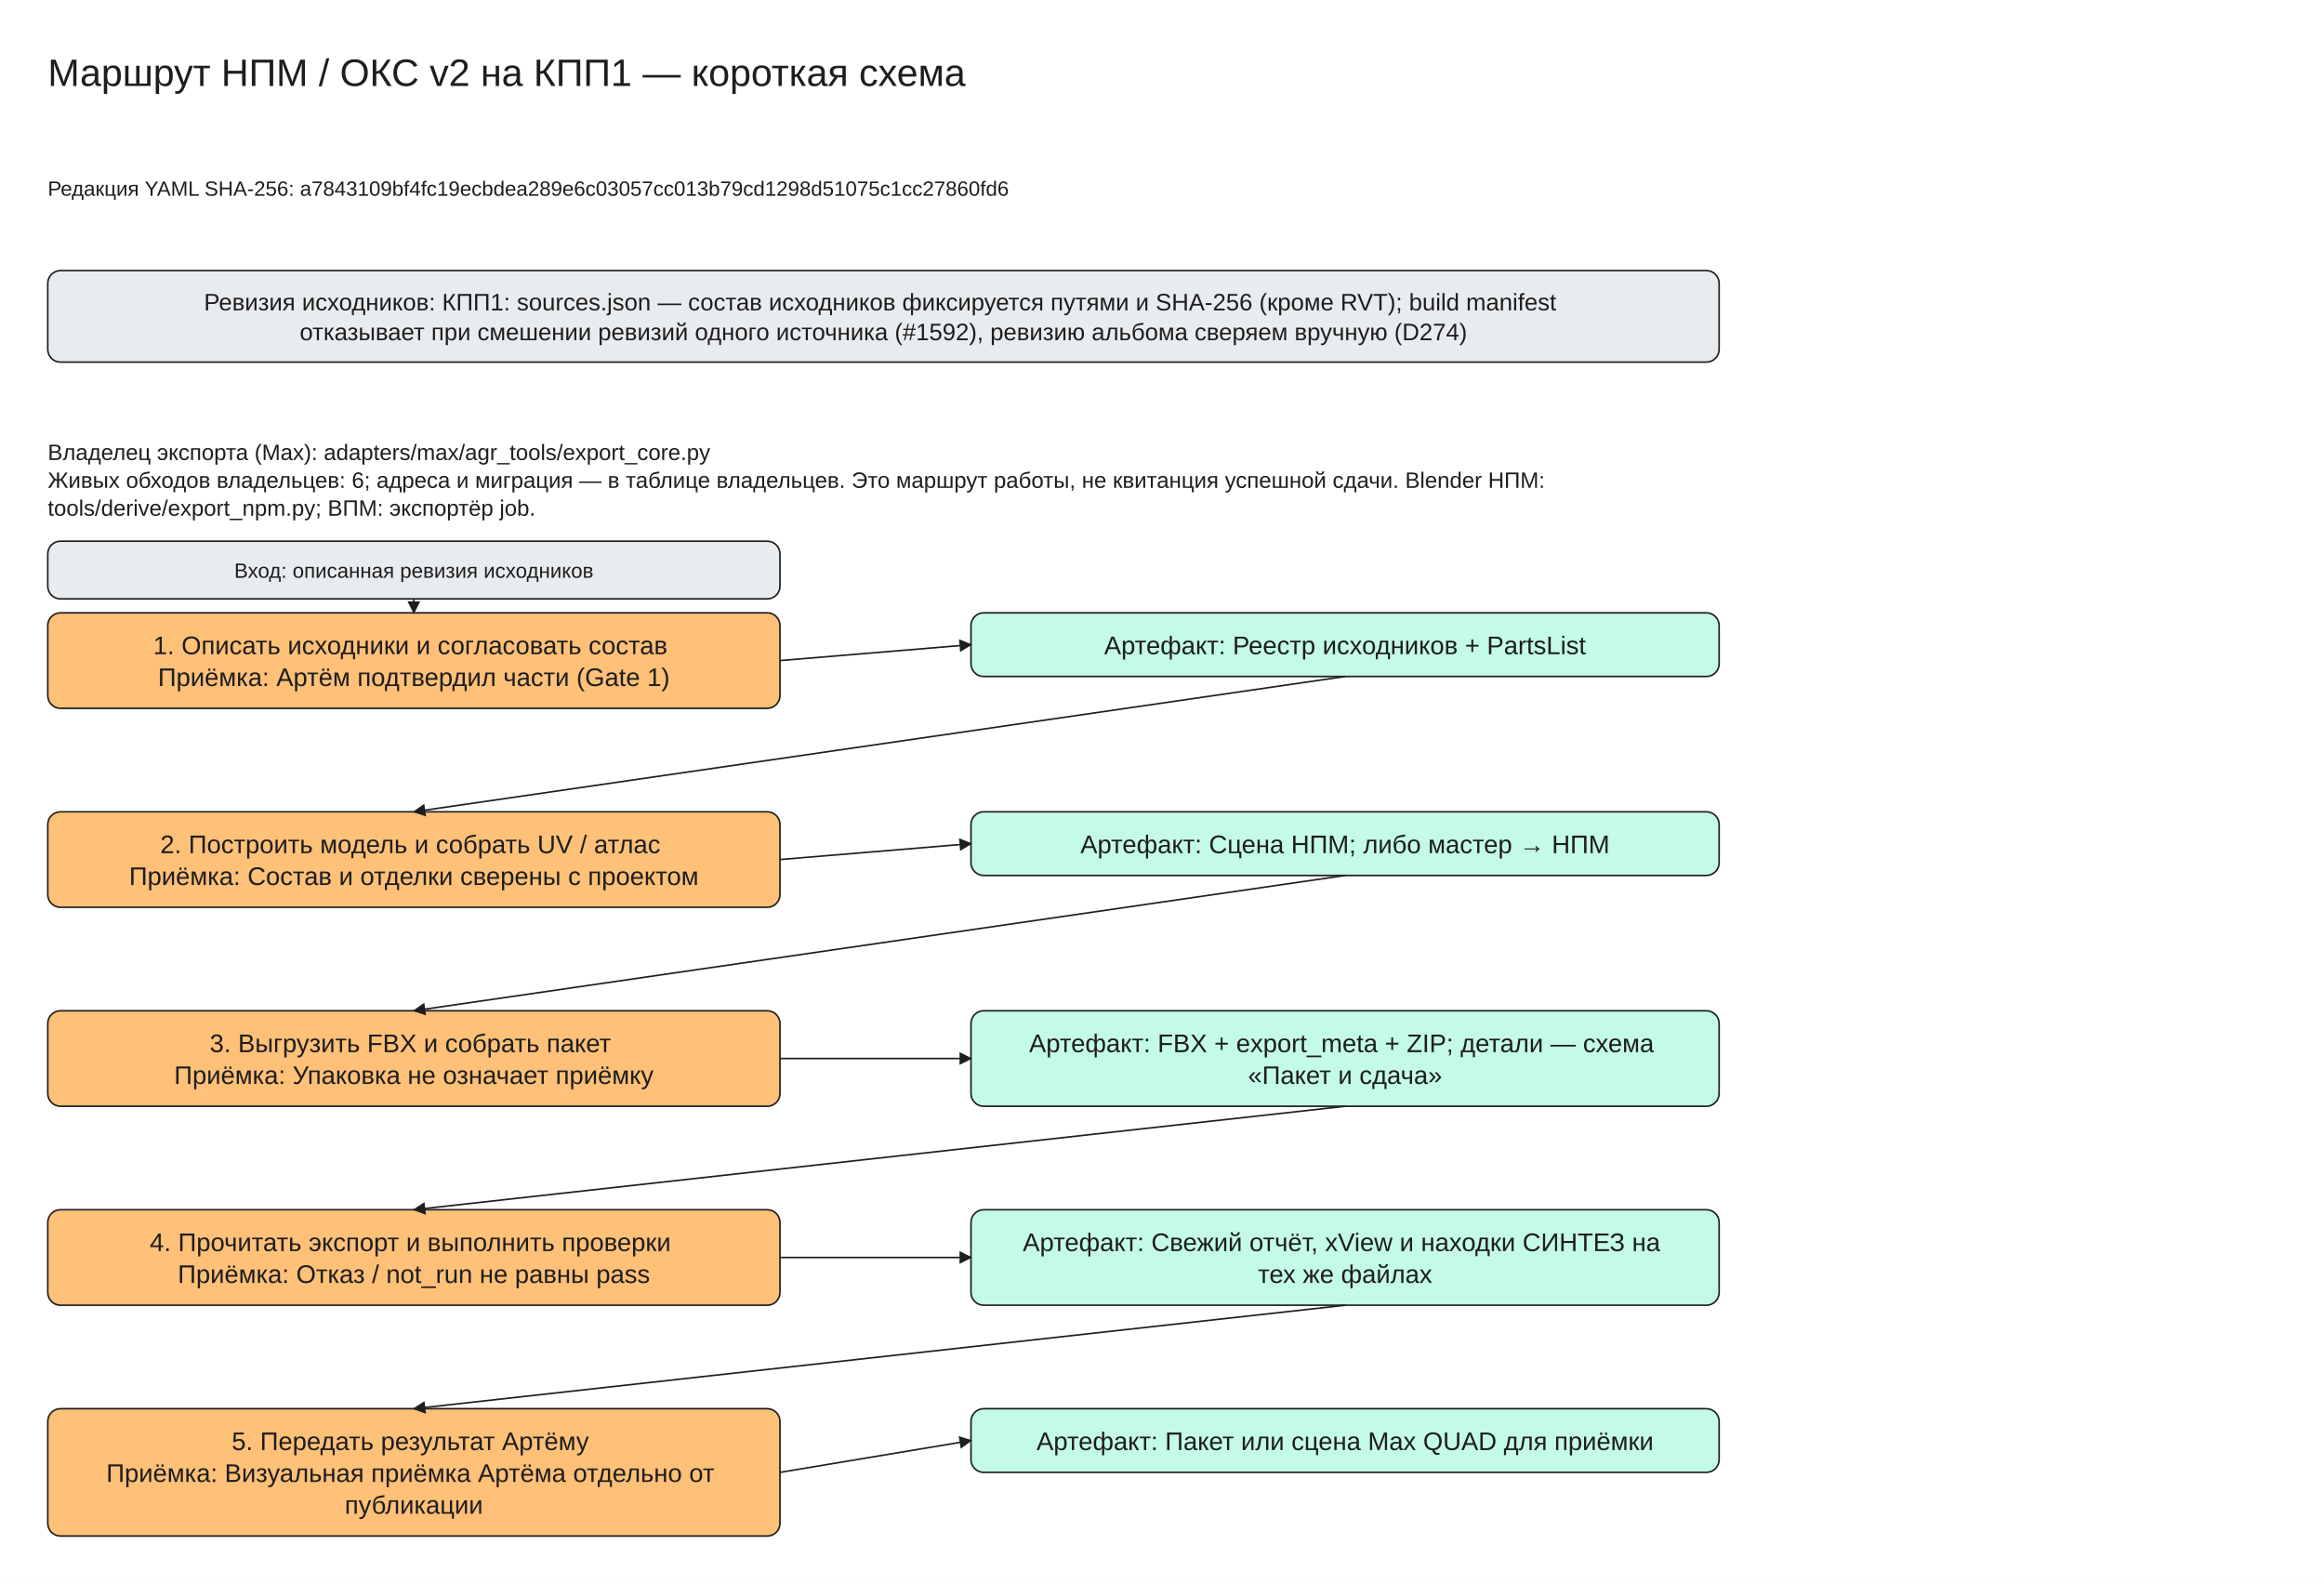
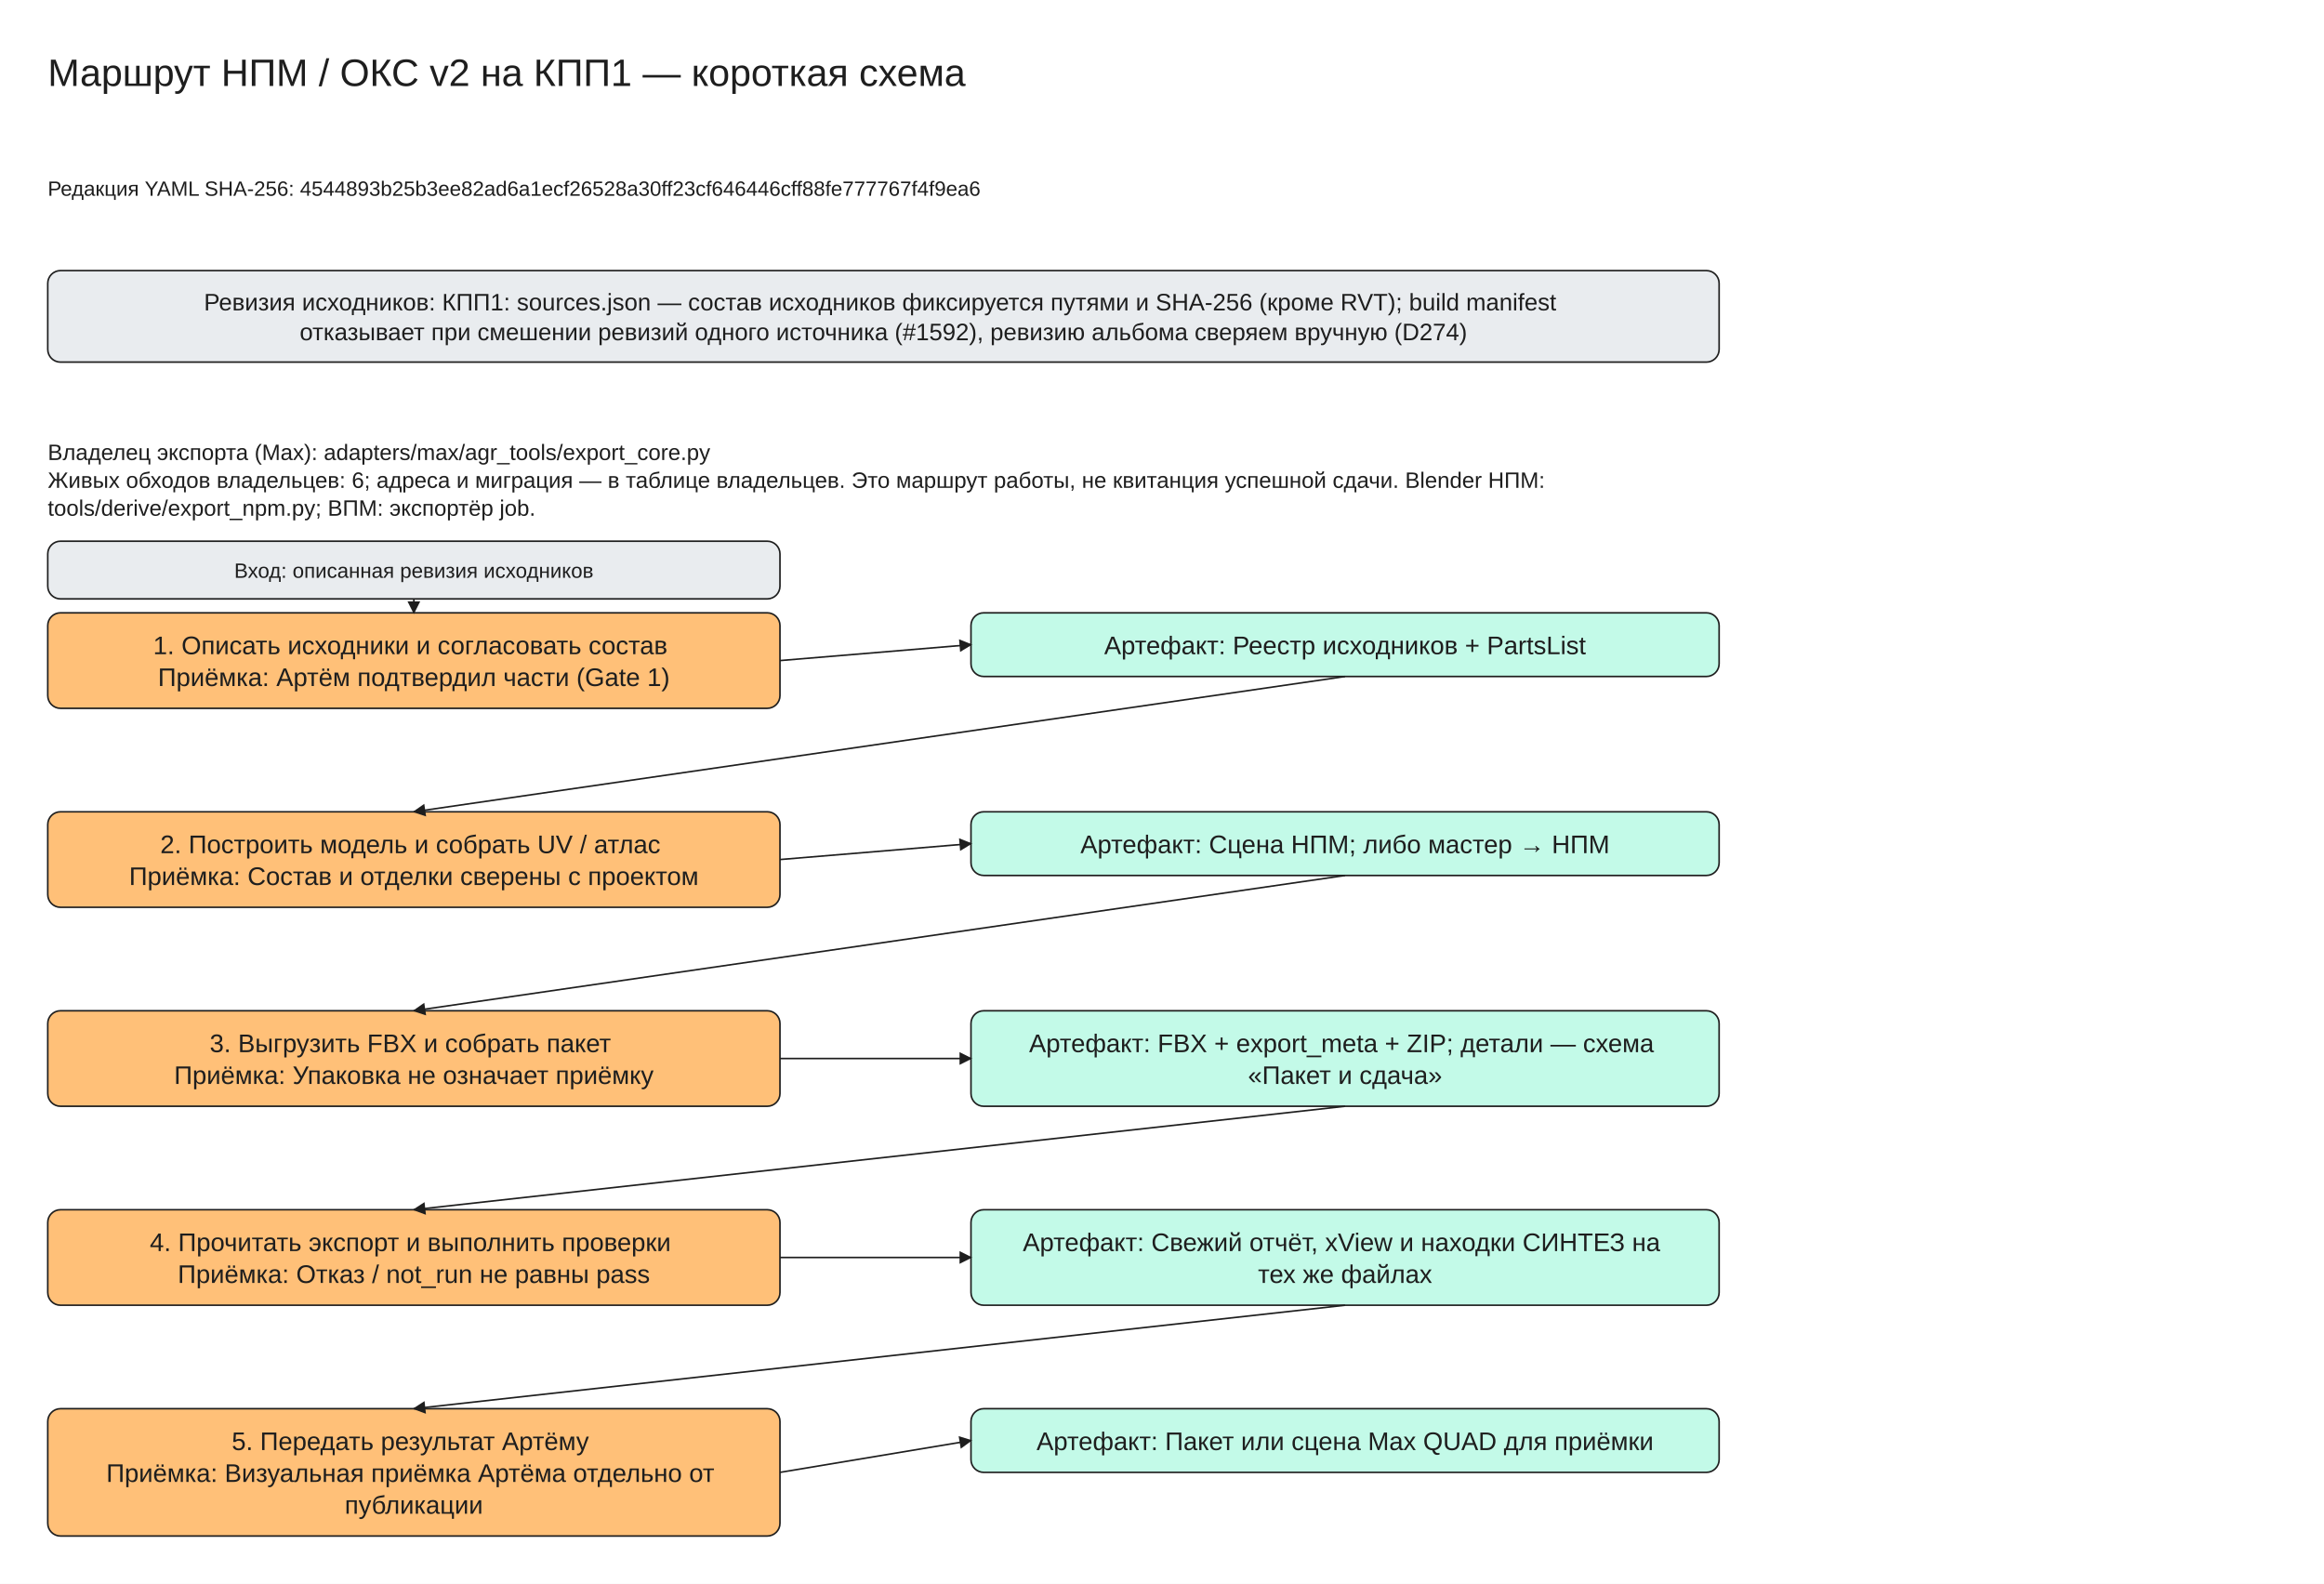
<svg xmlns="http://www.w3.org/2000/svg" viewBox="0 -30 1460 995" width="1460" height="995" font-family="Segoe UI, Arial, sans-serif">
  <defs>
    <marker id="arrow" viewBox="0 0 10 10" refX="9" refY="5" markerWidth="8" markerHeight="8" orient="auto-start-reverse">
      <path d="M0,0 L10,5 L0,10 z" fill="#1e1e1e" />
    </marker>
  </defs>
  <rect x="0" y="-30" width="1460" height="995" fill="#ffffff" />
  <rect x="30" y="140" width="1050" height="57.5" rx="8" fill="#e9ecef" stroke="#1e1e1e" />
  <rect x="30" y="355" width="460" height="60.0" rx="8" fill="#ffc078" stroke="#1e1e1e" />
  <rect x="610" y="355" width="470" height="40.0" rx="8" fill="#c3fae8" stroke="#1e1e1e" />
  <rect x="30" y="310" width="460" height="36.25" rx="8" fill="#e9ecef" stroke="#1e1e1e" />
  <line x1="260.0" y1="346.25" x2="260.0" y2="355.0" stroke="#1e1e1e" marker-end="url(#arrow)" />
  <line x1="490" y1="385.0" x2="610" y2="375.0" stroke="#1e1e1e" marker-end="url(#arrow)" />
  <rect x="30" y="480.0" width="460" height="60.0" rx="8" fill="#ffc078" stroke="#1e1e1e" />
  <rect x="610" y="480.0" width="470" height="40.0" rx="8" fill="#c3fae8" stroke="#1e1e1e" />
  <line x1="845.0" y1="395.0" x2="260.0" y2="480.0" stroke="#1e1e1e" marker-end="url(#arrow)" />
  <line x1="490" y1="510.0" x2="610" y2="500.0" stroke="#1e1e1e" marker-end="url(#arrow)" />
  <rect x="30" y="605.0" width="460" height="60.0" rx="8" fill="#ffc078" stroke="#1e1e1e" />
  <rect x="610" y="605.0" width="470" height="60.0" rx="8" fill="#c3fae8" stroke="#1e1e1e" />
  <line x1="845.0" y1="520.0" x2="260.0" y2="605.0" stroke="#1e1e1e" marker-end="url(#arrow)" />
  <line x1="490" y1="635.0" x2="610" y2="635.0" stroke="#1e1e1e" marker-end="url(#arrow)" />
  <rect x="30" y="730.0" width="460" height="60.0" rx="8" fill="#ffc078" stroke="#1e1e1e" />
  <rect x="610" y="730.0" width="470" height="60.0" rx="8" fill="#c3fae8" stroke="#1e1e1e" />
  <line x1="845.0" y1="665.0" x2="260.0" y2="730.0" stroke="#1e1e1e" marker-end="url(#arrow)" />
  <line x1="490" y1="760.0" x2="610" y2="760.0" stroke="#1e1e1e" marker-end="url(#arrow)" />
  <rect x="30" y="855.0" width="460" height="80.0" rx="8" fill="#ffc078" stroke="#1e1e1e" />
  <rect x="610" y="855.0" width="470" height="40.0" rx="8" fill="#c3fae8" stroke="#1e1e1e" />
  <line x1="845.0" y1="790.0" x2="260.0" y2="855.0" stroke="#1e1e1e" marker-end="url(#arrow)" />
  <line x1="490" y1="895.0" x2="610" y2="875.0" stroke="#1e1e1e" marker-end="url(#arrow)" />
  <text x="30" y="0" font-size="24" text-anchor="start" fill="#1e1e1e">
    <tspan x="30" dy="24">Маршрут НПМ / ОКС v2 на КПП1 — короткая схема</tspan>
  </text>
  <text x="30" y="80" font-size="13" text-anchor="start" fill="#1e1e1e">
-     <tspan x="30" dy="13">Редакция YAML SHA-256: a7843109bf4fc19ecbdea289e6c03057cc013b79cd1298d51075c1cc27860fd6</tspan>
+     <tspan x="30" dy="13">Редакция YAML SHA-256: 4544893b25b3ee82ad6a1ecf26528a30ff23cf646446cff88fe777767f4f9ea6</tspan>
  </text>
  <text x="555.0" y="150.0" font-size="15" text-anchor="middle" fill="#1e1e1e">
    <tspan x="555.0" dy="15">Ревизия исходников: КПП1: sources.json — состав исходников фиксируется путями и SHA-256 (кроме RVT); build manifest</tspan>
    <tspan x="555.0" dy="18.75">отказывает при смешении ревизий одного источника (#1592), ревизию альбома сверяем вручную (D274)</tspan>
  </text>
  <text x="30" y="245" font-size="14" text-anchor="start" fill="#1e1e1e">
    <tspan x="30" dy="14">Владелец экспорта (Max): adapters/max/agr_tools/export_core.py</tspan>
    <tspan x="30" dy="17.5">Живых обходов владельцев: 6; адреса и миграция — в таблице владельцев. Это маршрут работы, не квитанция успешной сдачи. Blender НПМ:</tspan>
    <tspan x="30" dy="17.5">tools/derive/export_npm.py; ВПМ: экспортёр job.</tspan>
  </text>
  <text x="260.0" y="365.0" font-size="16" text-anchor="middle" fill="#1e1e1e">
    <tspan x="260.0" dy="16">1. Описать исходники и согласовать состав</tspan>
    <tspan x="260.0" dy="20.0">Приёмка: Артём подтвердил части (Gate 1)</tspan>
  </text>
  <text x="845.0" y="365.0" font-size="16" text-anchor="middle" fill="#1e1e1e">
    <tspan x="845.0" dy="16">Артефакт: Реестр исходников + PartsList</tspan>
  </text>
  <text x="260.0" y="320.0" font-size="13" text-anchor="middle" fill="#1e1e1e">
    <tspan x="260.0" dy="13">Вход: описанная ревизия исходников</tspan>
  </text>
  <text x="260.0" y="490.0" font-size="16" text-anchor="middle" fill="#1e1e1e">
    <tspan x="260.0" dy="16">2. Построить модель и собрать UV / атлас</tspan>
    <tspan x="260.0" dy="20.0">Приёмка: Состав и отделки сверены с проектом</tspan>
  </text>
  <text x="845.0" y="490.0" font-size="16" text-anchor="middle" fill="#1e1e1e">
    <tspan x="845.0" dy="16">Артефакт: Сцена НПМ; либо мастер → НПМ</tspan>
  </text>
  <text x="260.0" y="615.0" font-size="16" text-anchor="middle" fill="#1e1e1e">
    <tspan x="260.0" dy="16">3. Выгрузить FBX и собрать пакет</tspan>
    <tspan x="260.0" dy="20.0">Приёмка: Упаковка не означает приёмку</tspan>
  </text>
  <text x="845.0" y="615.0" font-size="16" text-anchor="middle" fill="#1e1e1e">
    <tspan x="845.0" dy="16">Артефакт: FBX + export_meta + ZIP; детали — схема</tspan>
    <tspan x="845.0" dy="20.0">«Пакет и сдача»</tspan>
  </text>
  <text x="260.0" y="740.0" font-size="16" text-anchor="middle" fill="#1e1e1e">
    <tspan x="260.0" dy="16">4. Прочитать экспорт и выполнить проверки</tspan>
    <tspan x="260.0" dy="20.0">Приёмка: Отказ / not_run не равны pass</tspan>
  </text>
  <text x="845.0" y="740.0" font-size="16" text-anchor="middle" fill="#1e1e1e">
    <tspan x="845.0" dy="16">Артефакт: Свежий отчёт, xView и находки СИНТЕЗ на</tspan>
    <tspan x="845.0" dy="20.0">тех же файлах</tspan>
  </text>
  <text x="260.0" y="865.0" font-size="16" text-anchor="middle" fill="#1e1e1e">
    <tspan x="260.0" dy="16">5. Передать результат Артёму</tspan>
    <tspan x="260.0" dy="20.0">Приёмка: Визуальная приёмка Артёма отдельно от</tspan>
    <tspan x="260.0" dy="20.0">публикации</tspan>
  </text>
  <text x="845.0" y="865.0" font-size="16" text-anchor="middle" fill="#1e1e1e">
    <tspan x="845.0" dy="16">Артефакт: Пакет или сцена Max QUAD для приёмки</tspan>
  </text>
</svg>
